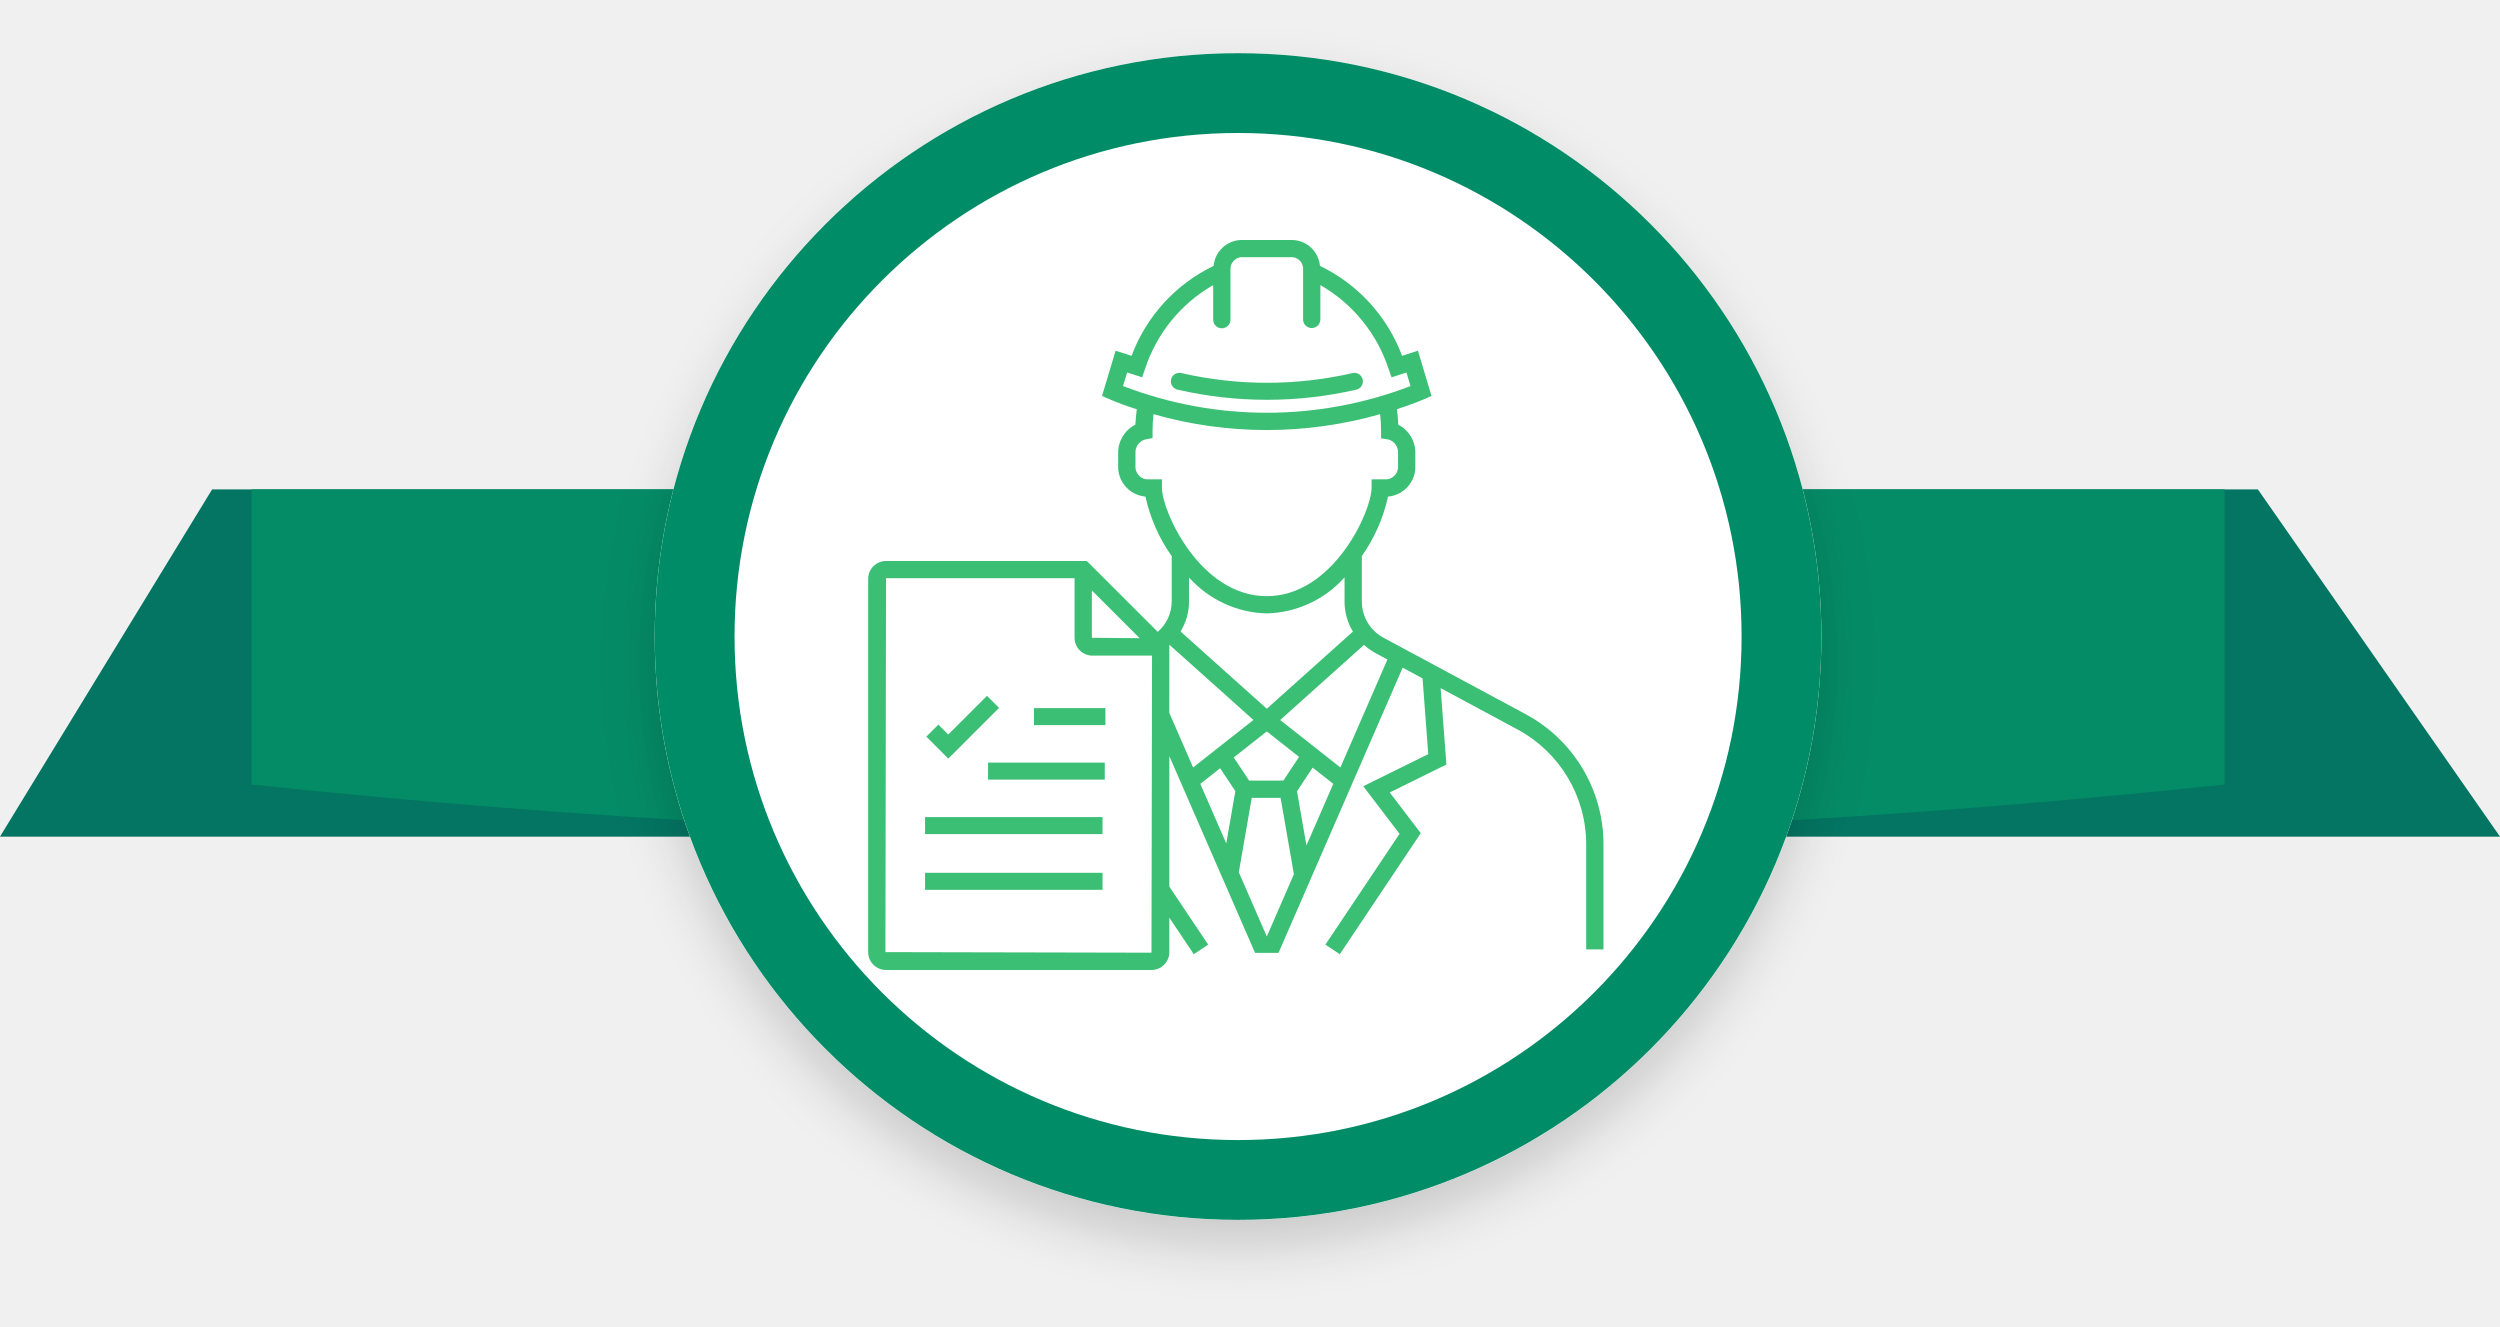
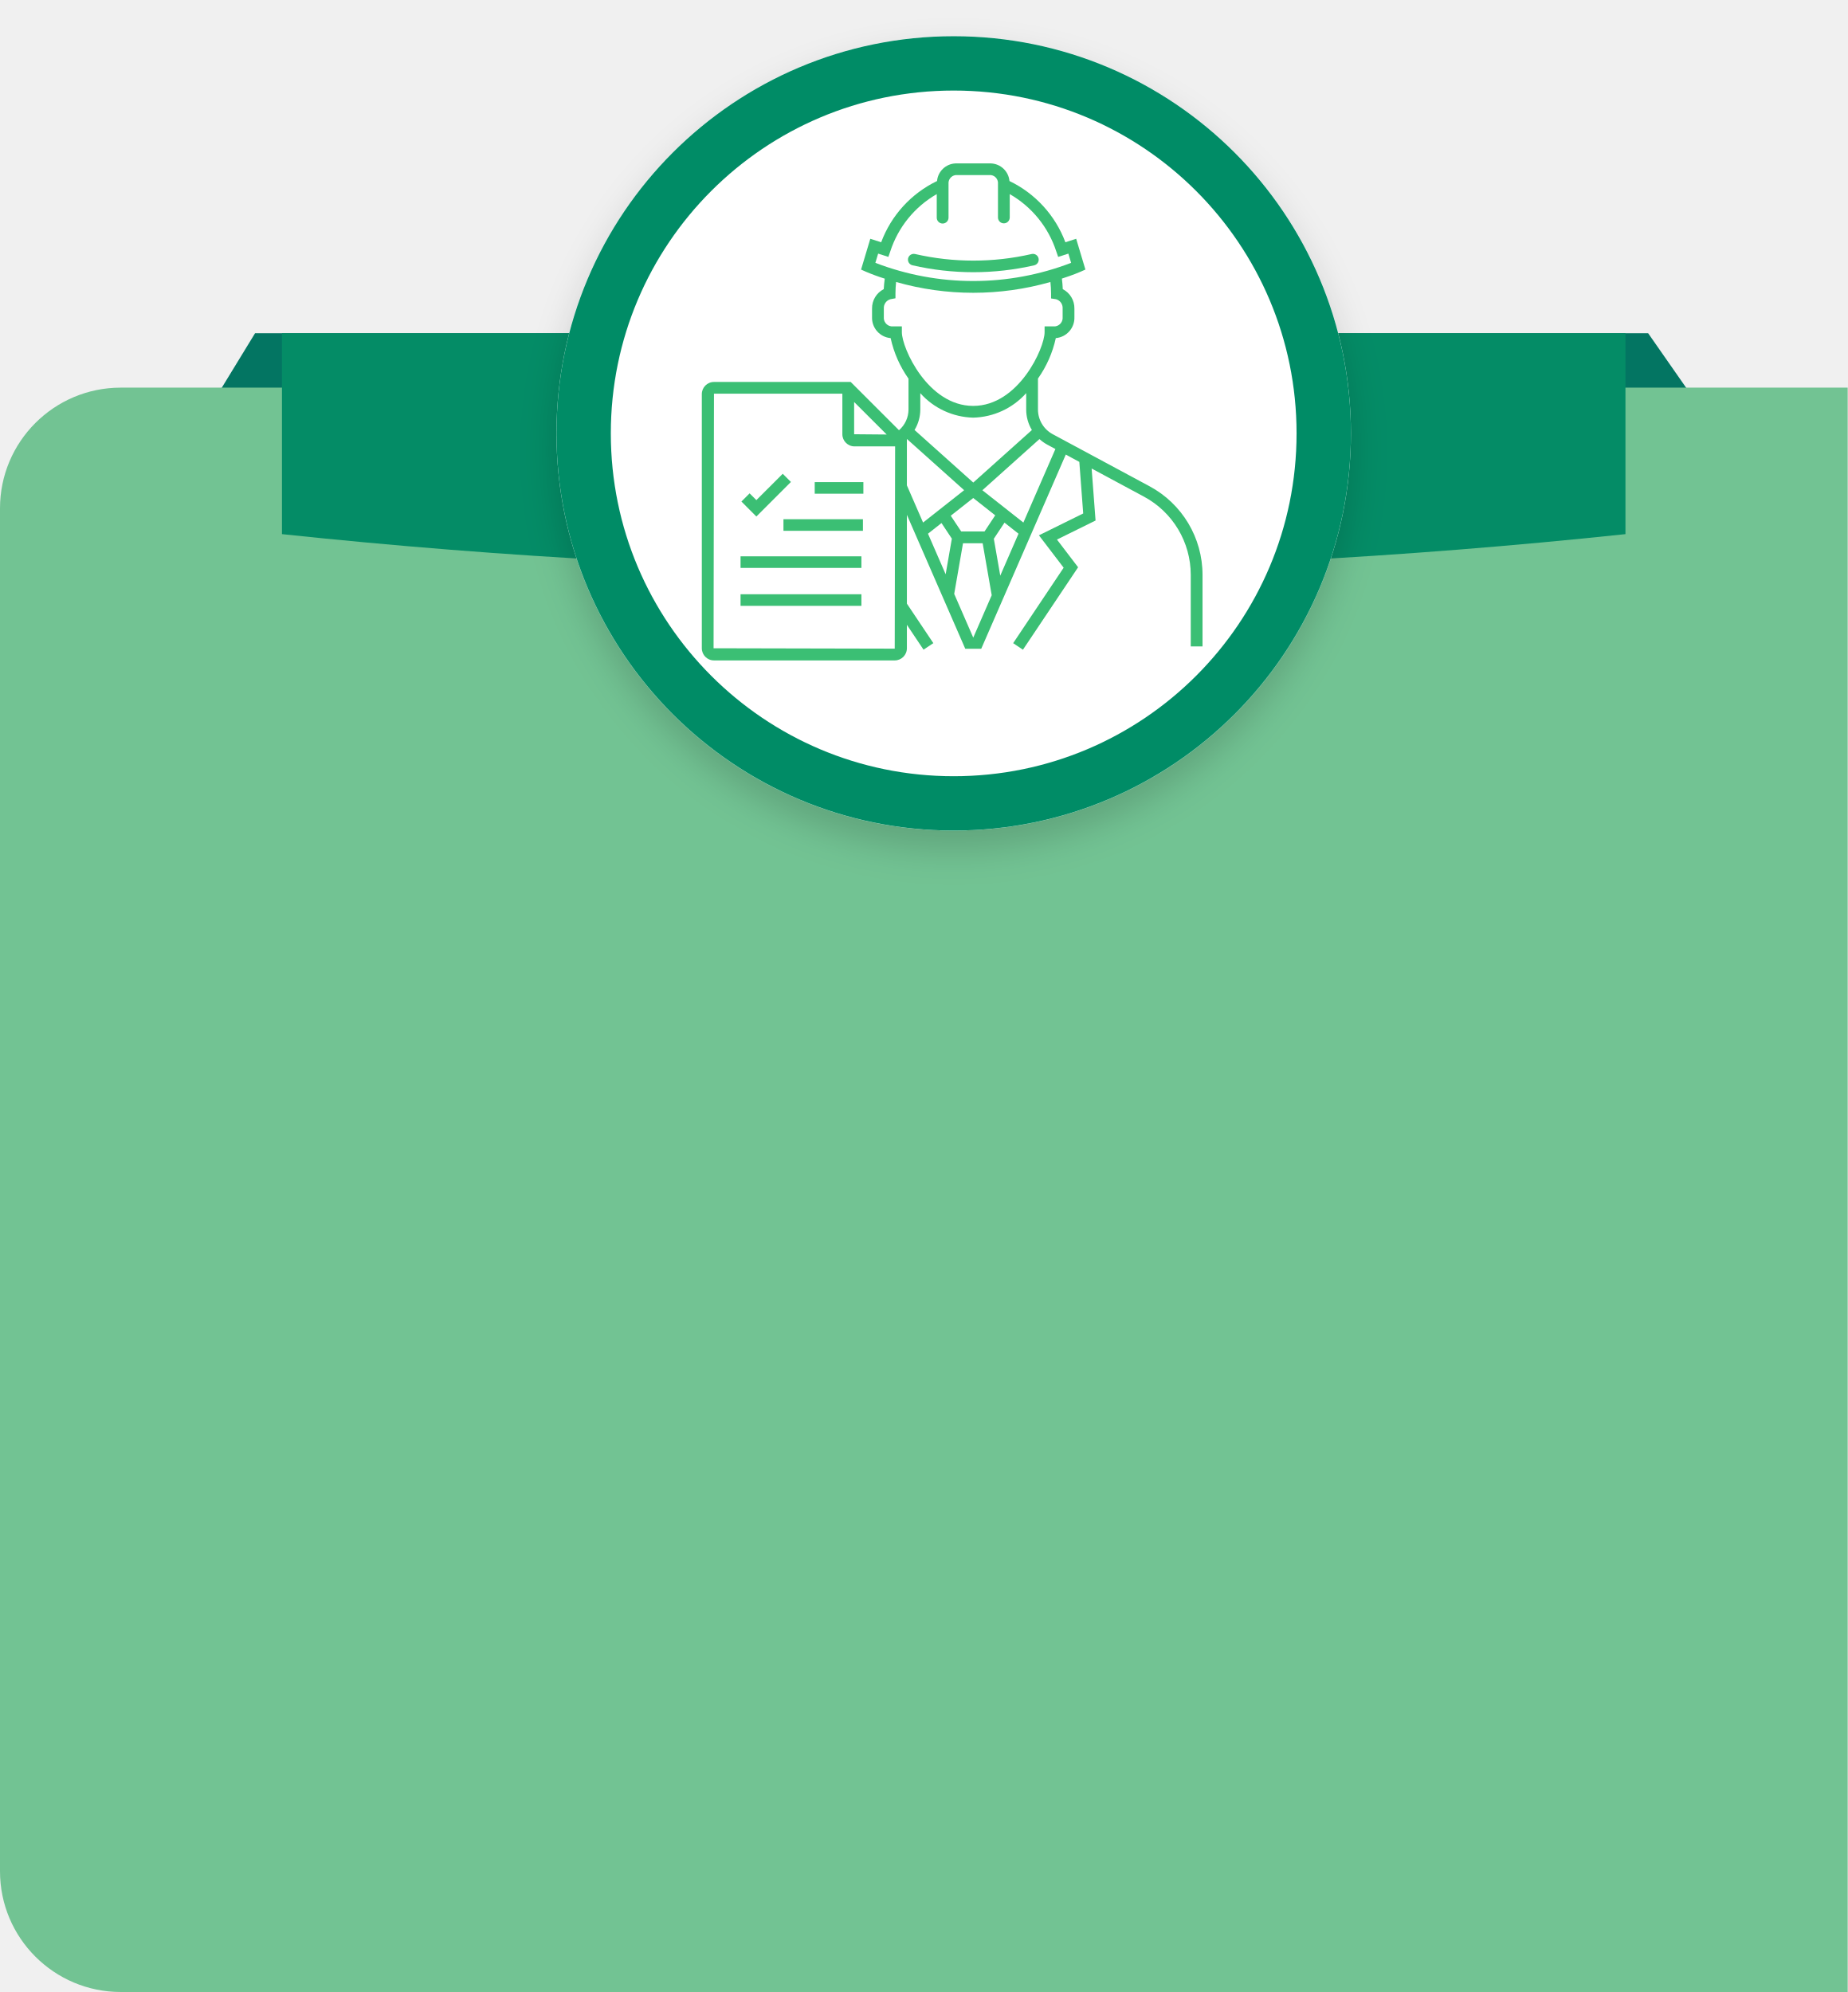
- <svg xmlns="http://www.w3.org/2000/svg" width="281.932" height="149.568" viewBox="0 0 281.932 149.568">
+ <svg xmlns="http://www.w3.org/2000/svg" width="306" height="329.941" viewBox="0 0 306 329.941">
  <defs>
-     <filter id="Elipse_4976" x="64.839" y="0" width="149.568" height="149.568" filterUnits="userSpaceOnUse">
+     <filter id="Elipse_4976" x="83.163" y="0" width="149.568" height="149.568" filterUnits="userSpaceOnUse">
      <feOffset dy="3" input="SourceAlpha" />
      <feGaussianBlur stdDeviation="3" result="blur" />
      <feFlood flood-opacity="0.161" />
      <feComposite operator="in" in2="blur" />
      <feComposite in="SourceGraphic" />
    </filter>
  </defs>
-   <g id="Grupo_113619" data-name="Grupo 113619" transform="translate(-199.824 -1824.001)">
+   <g id="Grupo_113620" data-name="Grupo 113620" transform="translate(-181.5 -1824.001)">
    <g id="Grupo_56213" data-name="Grupo 56213" transform="translate(199.824 1879.195)">
      <path id="Trazado_184960" data-name="Trazado 184960" d="M137.854,173.7l-23.921,39.16H216.947V173.7Z" transform="translate(-113.934 -173.704)" fill="#037562" />
      <path id="Trazado_184961" data-name="Trazado 184961" d="M258.423,173.7l27.305,39.16H179.33V173.7Z" transform="translate(-3.796 -173.704)" fill="#037562" />
    </g>
+     <path id="Background" d="M20,0H306a0,0,0,0,1,0,0V265.736a0,0,0,0,1,0,0H20a20,20,0,0,1-20-20V20A20,20,0,0,1,20,0Z" transform="translate(181.5 1888.206)" fill="#72c393" />
    <path id="Trazado_149755" data-name="Trazado 149755" d="M349.51,206.98h0a1054.865,1054.865,0,0,1-222.5,0h0V173.7h222.5Z" transform="translate(101.188 1705.491)" fill="#048c66" />
    <g id="Grupo_113256" data-name="Grupo 113256">
-       <g transform="matrix(1, 0, 0, 1, 199.82, 1824)" filter="url(#Elipse_4976)">
-         <g id="Elipse_4976-2" data-name="Elipse 4976" transform="translate(73.84 6)" fill="#fff" stroke="#048c66" stroke-width="9">
+       <g transform="matrix(1, 0, 0, 1, 181.5, 1824)" filter="url(#Elipse_4976)">
+         <g id="Elipse_4976-2" data-name="Elipse 4976" transform="translate(92.16 6)" fill="#fff" stroke="#048c66" stroke-width="9">
          <circle cx="65.784" cy="65.784" r="65.784" stroke="none" />
          <circle cx="65.784" cy="65.784" r="61.284" fill="none" />
        </g>
      </g>
      <g id="Grupo_108021" data-name="Grupo 108021" transform="translate(-27.723 1450.541)">
        <path id="Trazado_191872" data-name="Trazado 191872" d="M338.095,436.149l-1.356-1.356-4.366,4.365-1.121-1.12-1.356,1.357,2.477,2.478Z" transform="translate(2.115 17.137)" fill="#3bbf74" />
        <rect id="Rectángulo_40327" data-name="Rectángulo 40327" width="8.057" height="1.919" transform="translate(344.152 453.315)" fill="#3bbf74" />
        <rect id="Rectángulo_40328" data-name="Rectángulo 40328" width="13.162" height="1.919" transform="translate(338.974 459.46)" fill="#3bbf74" />
        <rect id="Rectángulo_40329" data-name="Rectángulo 40329" width="20.014" height="1.919" transform="translate(331.869 465.605)" fill="#3bbf74" />
        <rect id="Rectángulo_40330" data-name="Rectángulo 40330" width="20.014" height="1.919" transform="translate(331.869 471.888)" fill="#3bbf74" />
        <path id="Trazado_191873" data-name="Trazado 191873" d="M369.719,411.275a.956.956,0,0,0-1.142-.731,43.127,43.127,0,0,1-19.314,0,.959.959,0,1,0-.412,1.873,45,45,0,0,0,20.138,0A.959.959,0,0,0,369.719,411.275Z" transform="translate(11.506 4.988)" fill="#3bbf74" />
        <path id="Trazado_191874" data-name="Trazado 191874" d="M399.6,454l-16.037-8.624a4.638,4.638,0,0,1-2.438-4.077v-5.138a18.41,18.41,0,0,0,2.954-6.7,3.376,3.376,0,0,0,3.08-3.5v-1.395a3.548,3.548,0,0,0-1.927-3.215c-.02-.583-.075-1.165-.146-1.747,1.867-.6,2.995-1.093,3.113-1.147l.783-.348-1.53-5.1-1.788.577a18.413,18.413,0,0,0-9.26-10.141,3.209,3.209,0,0,0-3.061-2.919H367.47a3.209,3.209,0,0,0-3.061,2.918,18.388,18.388,0,0,0-9.253,10.144l-1.8-.577-1.53,5.1.783.348a33.434,33.434,0,0,0,3.139,1.155c-.067.583-.145,1.167-.165,1.736a3.546,3.546,0,0,0-1.938,3.218v1.395a3.376,3.376,0,0,0,3.079,3.5,18.405,18.405,0,0,0,2.96,6.714v5.118a4.556,4.556,0,0,1-1.575,3.423l-8-7.994H327.468a2.016,2.016,0,0,0-2.015,2.012v42.1a2.016,2.016,0,0,0,2.015,2.012H357.4a2.015,2.015,0,0,0,2.016-2.012v-3.887l2.758,4.119,1.623-1.081-4.38-6.542V458.734l9.665,22.18h2.648l14-32.158,2.243,1.206.643,8.546-7.332,3.618,4.094,5.364-8.362,12.5,1.621,1.081,9.134-13.652-3.5-4.59,6.391-3.153-.651-8.615,8.66,4.657a14.71,14.71,0,0,1,7.756,12.969v11.843h1.95V468.683A16.652,16.652,0,0,0,399.6,454Zm-44.944-38.533,1.692.544.313-.9a16.977,16.977,0,0,1,7.7-9.5v3.9a.975.975,0,0,0,1.95,0v-5.592a1.352,1.352,0,0,1,1.156-1.457h5.877a1.335,1.335,0,0,1,1.156,1.457v5.592a.975.975,0,0,0,1.949,0v-3.9a16.991,16.991,0,0,1,7.708,9.5l.314.9,1.686-.544.457,1.528a45.125,45.125,0,0,1-32.418,0Zm2.177,12.048a1.426,1.426,0,0,1-1.236-1.558v-1.395a1.5,1.5,0,0,1,1.1-1.543l.826-.154v-.834c0-.611.042-1.233.105-1.863a46.566,46.566,0,0,0,25.558,0,18.381,18.381,0,0,1,.108,1.891v.834l.825.127a1.5,1.5,0,0,1,1.09,1.544v1.395a1.428,1.428,0,0,1-1.237,1.558h-1.75v.974c0,2.611-4.305,12.2-11.826,12.2s-11.813-9.588-11.813-12.2v-.974Zm13.563,15.12a12.146,12.146,0,0,0,8.779-4.061V441.3a6.554,6.554,0,0,0,.943,3.387l-9.71,8.7-9.725-8.709a6.51,6.51,0,0,0,.954-3.388v-2.707A12.128,12.128,0,0,0,370.4,442.635Zm1.878,18.854h-3.862l-1.732-2.608,3.724-2.936,3.641,2.87Zm-21.595-21.446,5.391,5.387-5.391-.046ZM327.4,480.832l.066-42.165h21.263v6.717a2.015,2.015,0,0,0,2.014,2.013h6.723l-.064,33.5Zm32.017-34.638.017-.015,9.463,8.472-6.8,5.361-2.683-6.161Zm5.729,13.9,1.716,2.585-1.026,5.9-2.926-6.72Zm5.261,18.979-3.155-7.245,1.458-8.388h3.254l1.5,8.609Zm4.472-10.268-1.066-6.109,1.768-2.668,2.323,1.83Zm3.829-8.793-6.792-5.352,9.454-8.475a6.644,6.644,0,0,0,1.267.908l1.375.739Z" transform="translate(0 0)" fill="#3bbf74" />
      </g>
    </g>
  </g>
</svg>
